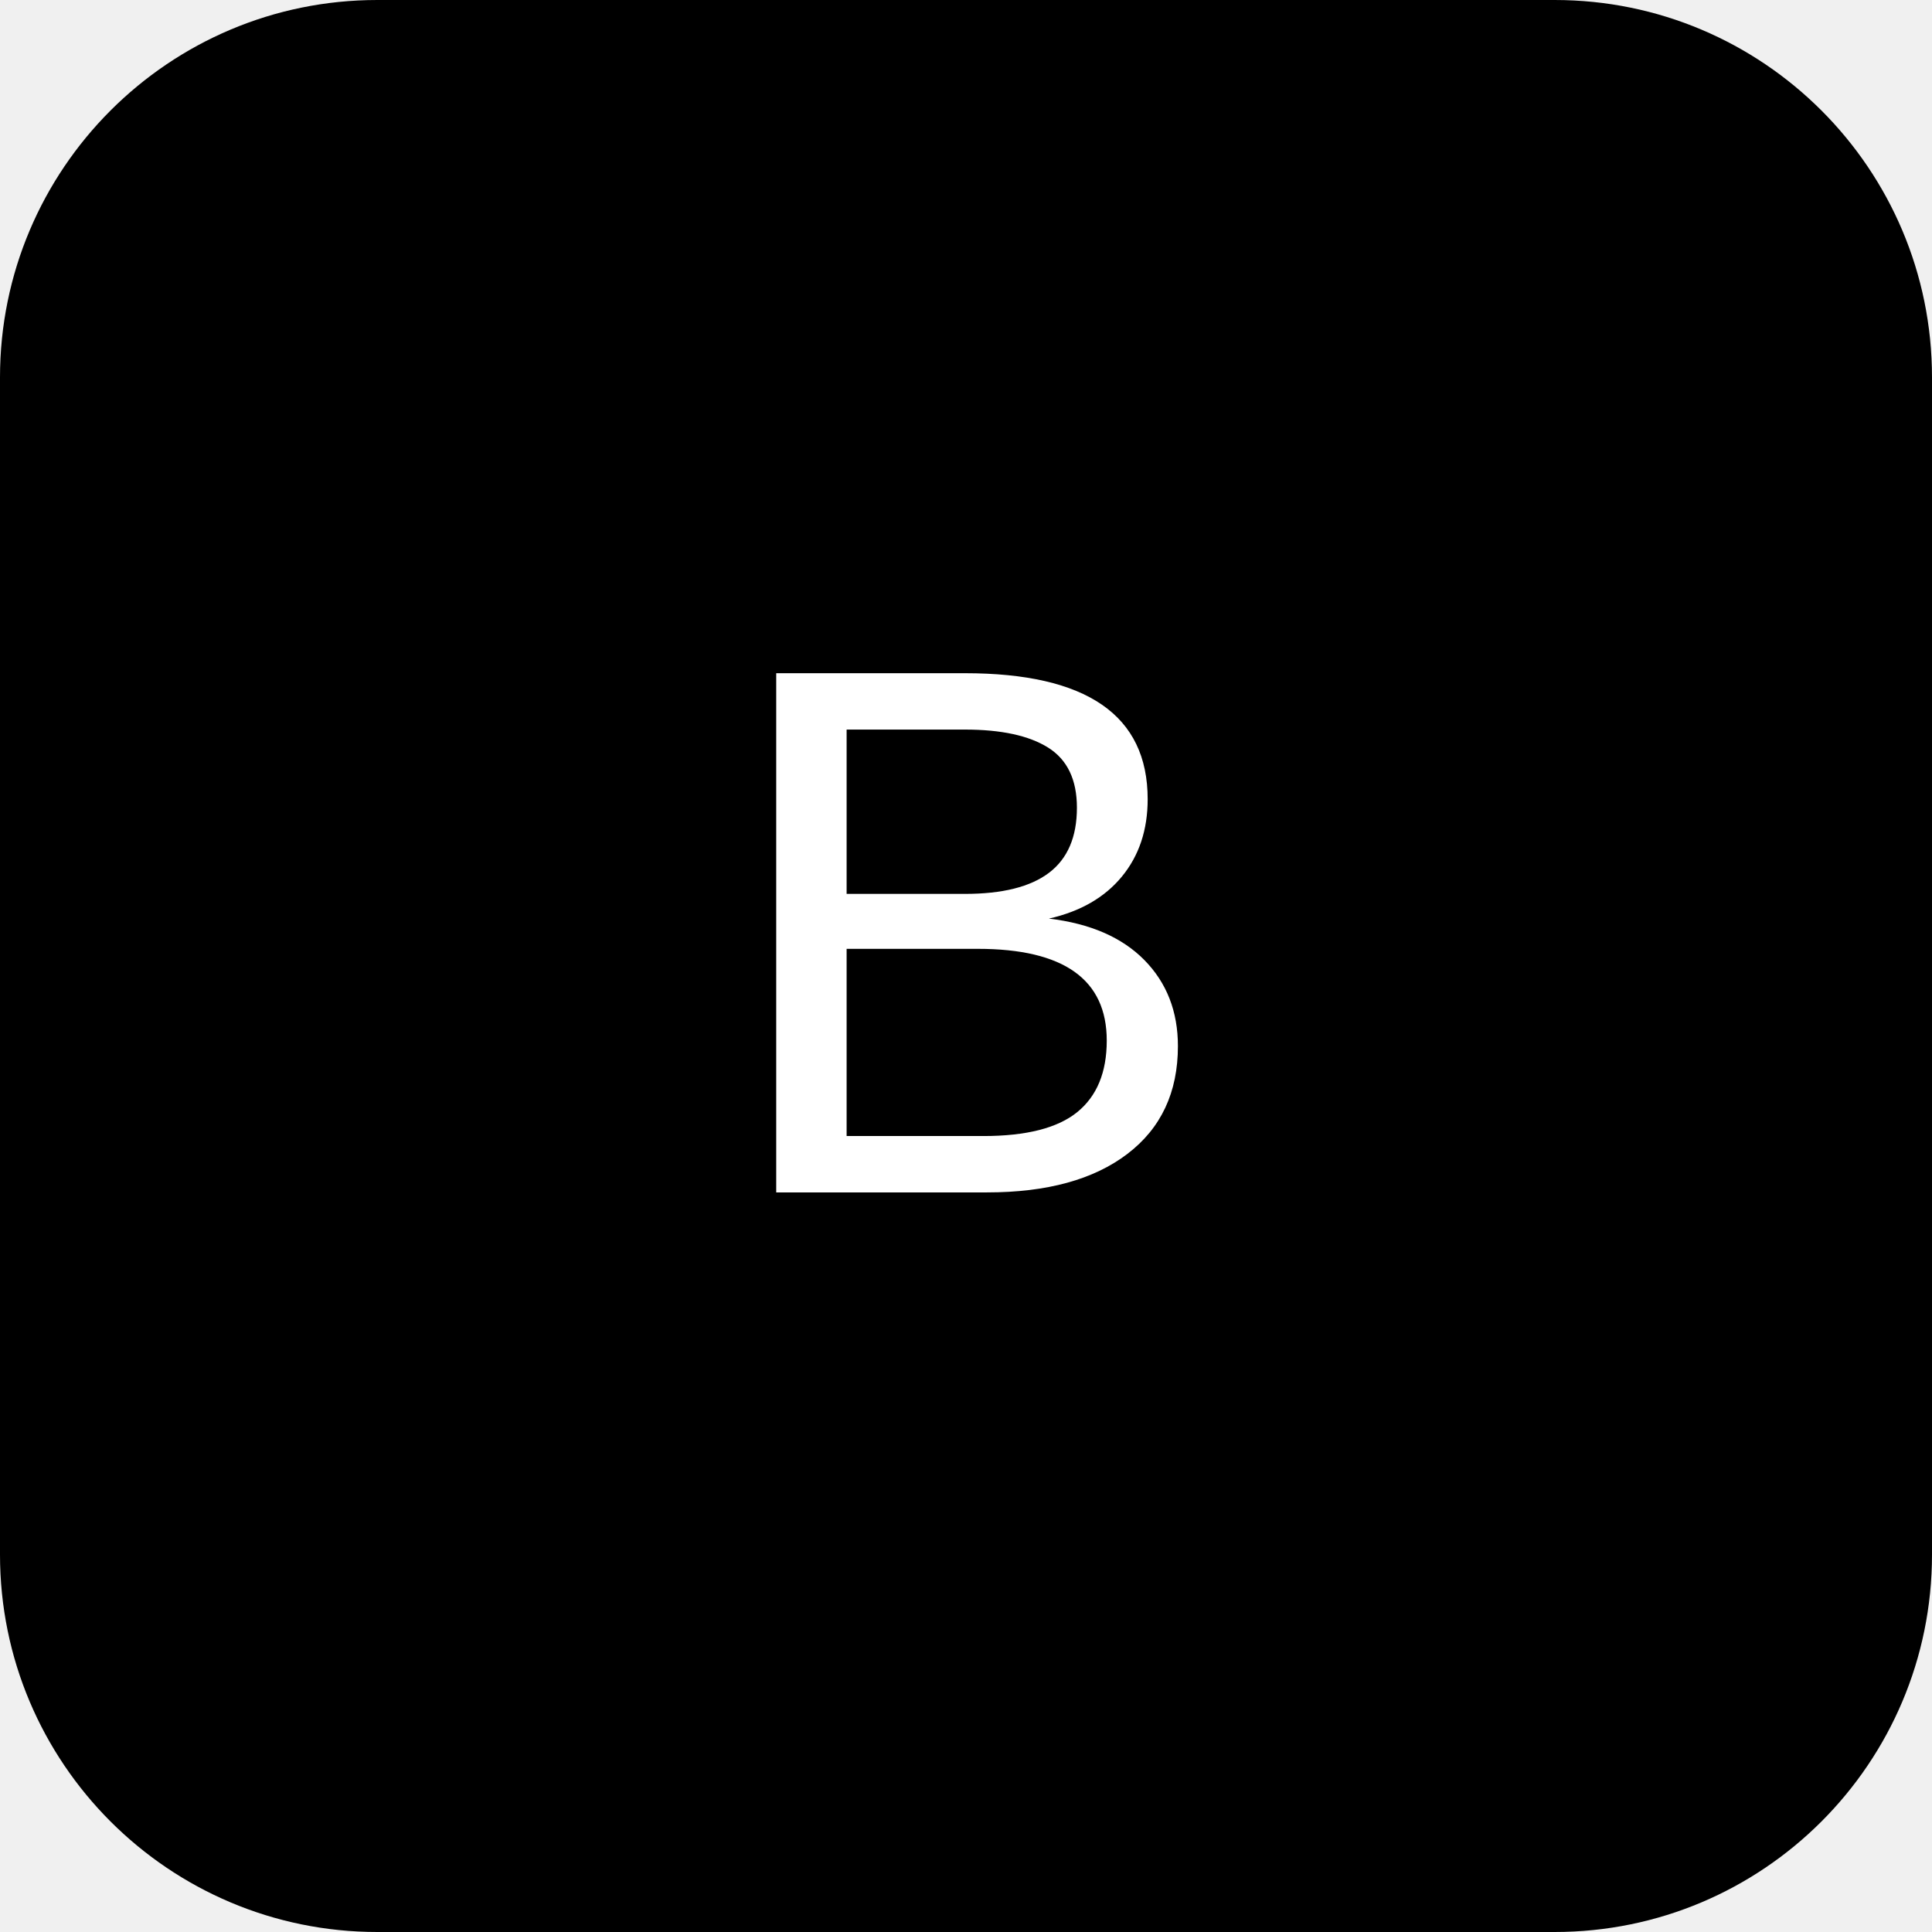
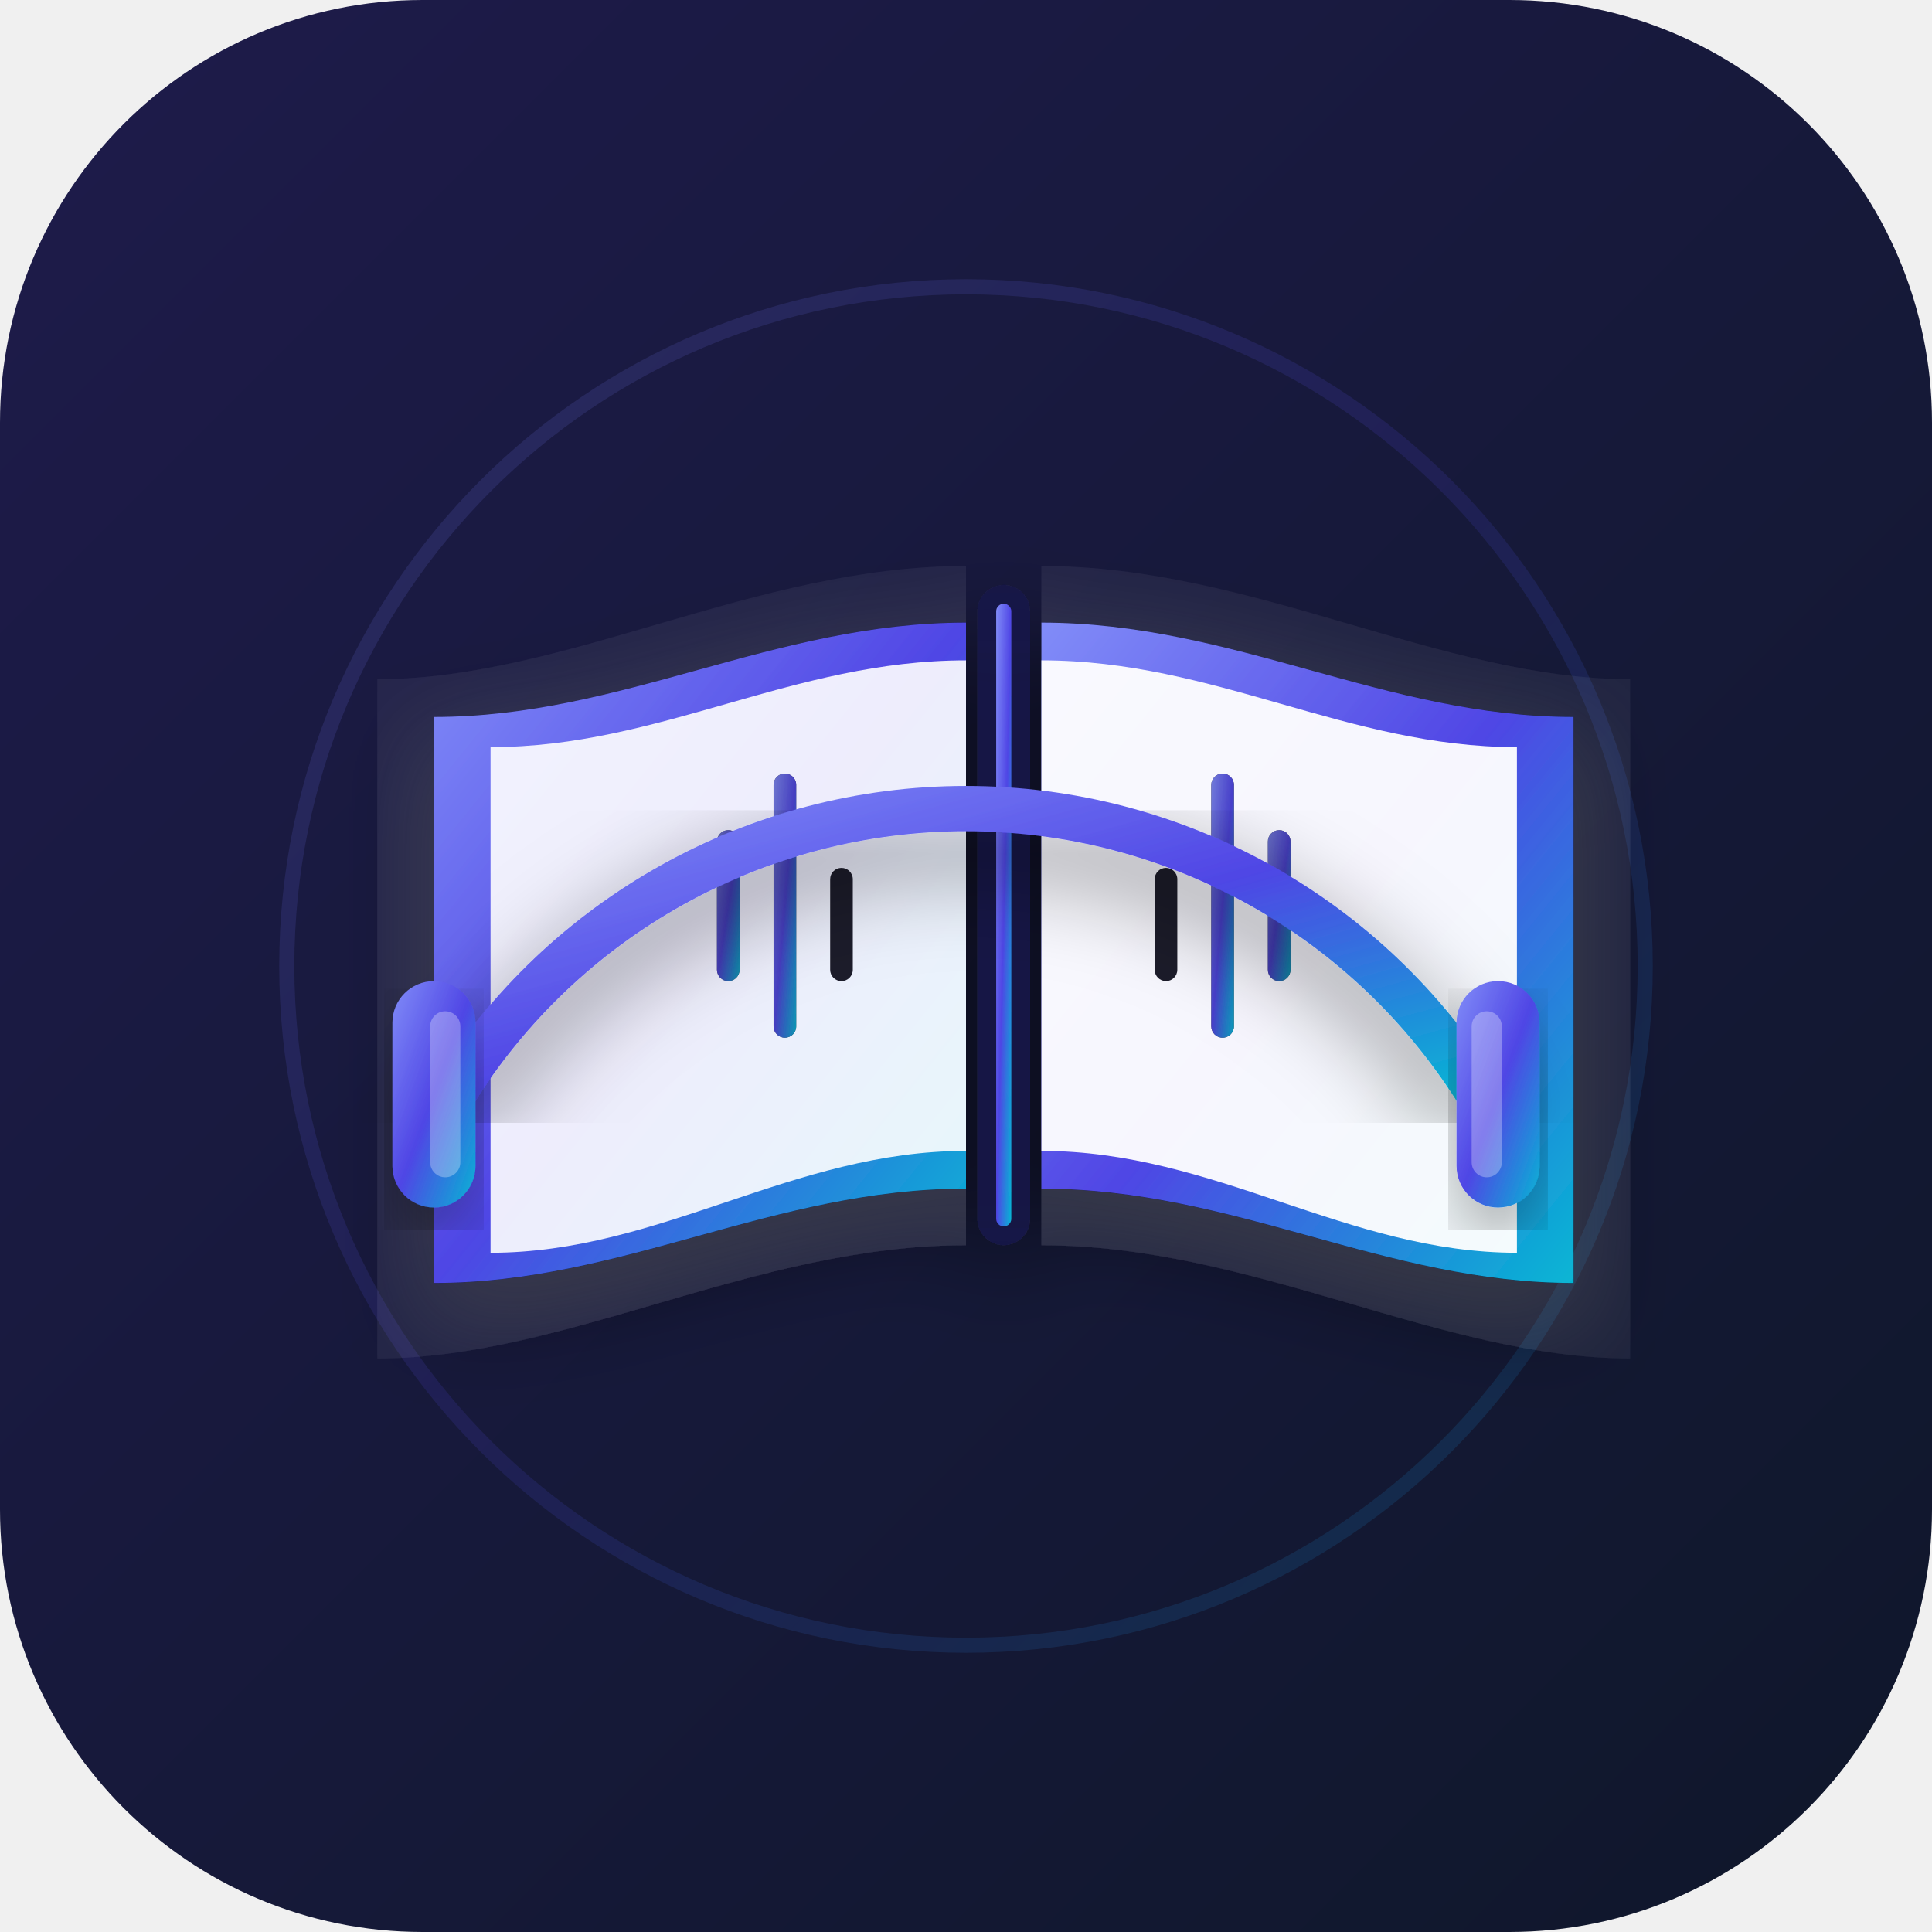
- <svg xmlns="http://www.w3.org/2000/svg" width="512" height="512" viewBox="0 0 512 512">
-   <rect width="512" height="512" fill="#000000" rx="100" />
-   <text x="50%" y="50%" font-family="Arial" font-size="200" fill="#ffffff" text-anchor="middle" dy="0.3em">B</text>
+ <svg xmlns="http://www.w3.org/2000/svg" viewBox="0 0 512 512" width="100%" height="100%">
+   <defs>
+     <linearGradient id="book-grad" x1="0%" y1="0%" x2="100%" y2="100%">
+       <stop offset="0%" stop-color="#818cf8" />
+       <stop offset="50%" stop-color="#4f46e5" />
+       <stop offset="100%" stop-color="#06b6d4" />
+     </linearGradient>
+     <linearGradient id="bg-grad" x1="0%" y1="0%" x2="100%" y2="100%">
+       <stop offset="0%" stop-color="#1e1b4b" />
+       <stop offset="100%" stop-color="#0f172a" />
+     </linearGradient>
+     <filter id="shadow" x="-10%" y="-10%" width="120%" height="120%">
+       <feDropShadow dx="0" dy="8" stdDeviation="12" flood-color="#000000" flood-opacity="0.5" />
+     </filter>
+   </defs>
+   <rect width="100%" height="100%" rx="112" fill="url(#bg-grad)" />
+   <circle cx="256" cy="256" r="180" fill="none" stroke="url(#book-grad)" stroke-width="4" stroke-opacity="0.15" />
+   <g filter="url(#shadow)" transform="translate(10, 0)">
+     <path d="M 246,150 C 190,150 140,180 90,180 L 90,360 C 140,360 190,330 246,330 Z" fill="#ffffff" fill-opacity="0.05" />
+     <path d="M 266,150 C 322,150 372,180 422,180 L 422,360 C 372,360 322,330 266,330 Z" fill="#ffffff" fill-opacity="0.05" />
+     <path d="M 246,165 C 195,165 155,190 105,190 L 105,340 C 155,340 195,315 246,315 Z" fill="url(#book-grad)" />
+     <path d="M 266,165 C 317,165 357,190 407,190 L 407,340 C 357,340 317,315 266,315 Z" fill="url(#book-grad)" />
+     <path d="M 246,175 C 200,175 165,198 120,198 L 120,332 C 165,332 200,305 246,305 Z" fill="#ffffff" fill-opacity="0.9" />
+     <path d="M 266,175 C 312,175 347,198 392,198 L 392,332 C 347,332 312,305 266,305 Z" fill="#ffffff" fill-opacity="0.95" />
+     <rect x="249" y="155" width="14" height="175" rx="7" fill="#1e1b4b" opacity="0.8" />
+     <rect x="254" y="160" width="4" height="165" rx="2" fill="url(#book-grad)" />
+     <rect x="180" y="220" width="6" height="40" rx="3" fill="#1e1d2c" />
+     <rect x="180" y="220" width="6" height="40" rx="3" fill="url(#book-grad)" opacity="0.75" />
+     <rect x="195" y="205" width="6" height="70" rx="3" fill="#1e1d2c" />
+     <rect x="195" y="205" width="6" height="70" rx="3" fill="url(#book-grad)" opacity="0.8" />
+     <rect x="210" y="230" width="6" height="30" rx="3" fill="#1e1d2c" />
+     <rect x="296" y="230" width="6" height="30" rx="3" fill="#1e1d2c" />
+     <rect x="311" y="205" width="6" height="70" rx="3" fill="#1e1d2c" />
+     <rect x="311" y="205" width="6" height="70" rx="3" fill="url(#book-grad)" opacity="0.85" />
+     <rect x="326" y="220" width="6" height="40" rx="3" fill="#1e1d2c" />
+     <rect x="326" y="220" width="6" height="40" rx="3" fill="url(#book-grad)" opacity="0.75" />
+   </g>
+   <path d="M 120,290 A 160,160 0 0,1 392,290" fill="none" stroke="url(#book-grad)" stroke-width="12" stroke-linecap="round" filter="url(#shadow)" />
+   <rect x="104" y="260" width="22" height="60" rx="11" fill="url(#book-grad)" filter="url(#shadow)" />
+   <rect x="386" y="260" width="22" height="60" rx="11" fill="url(#book-grad)" filter="url(#shadow)" />
+   <rect x="114" y="268" width="8" height="44" rx="4" fill="#ffffff" fill-opacity="0.3" />
+   <rect x="390" y="268" width="8" height="44" rx="4" fill="#ffffff" fill-opacity="0.3" />
</svg>
